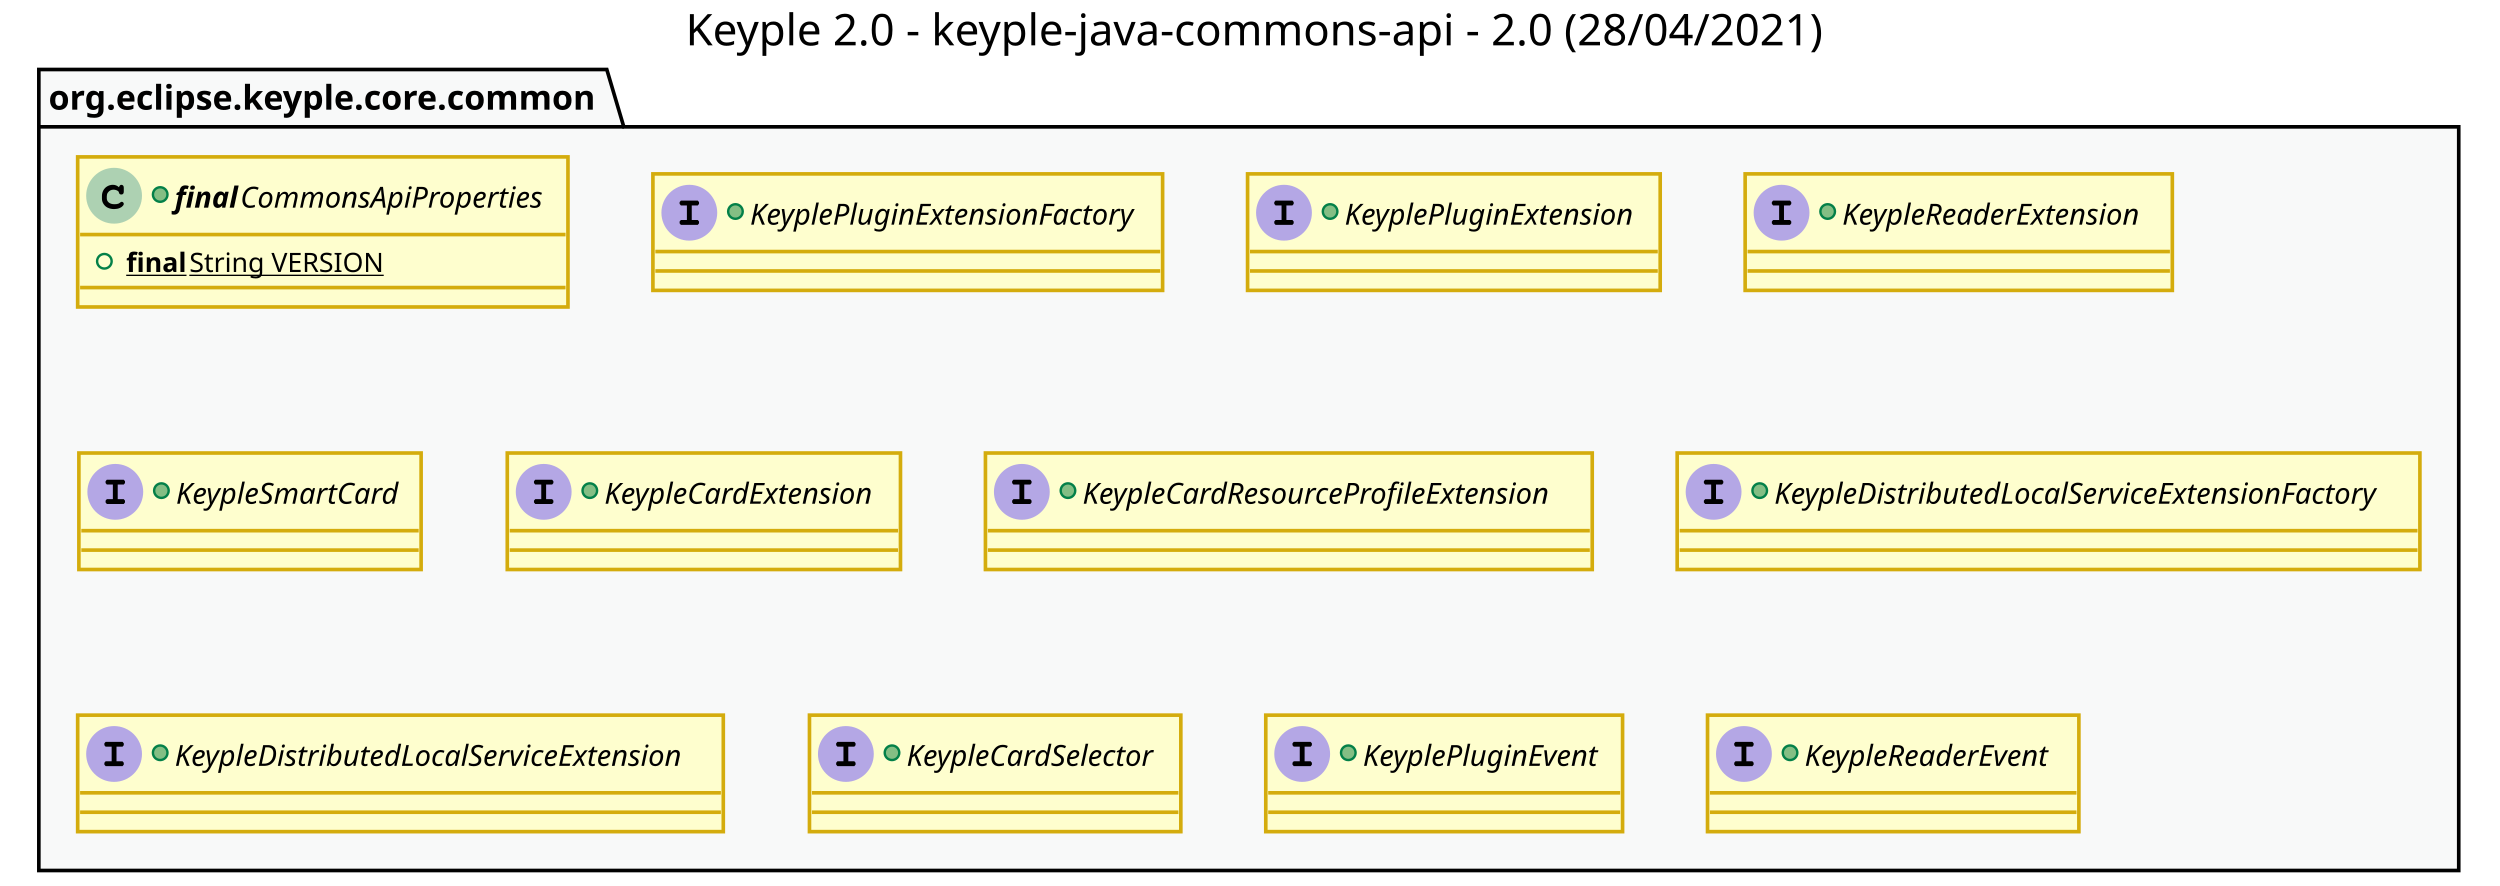
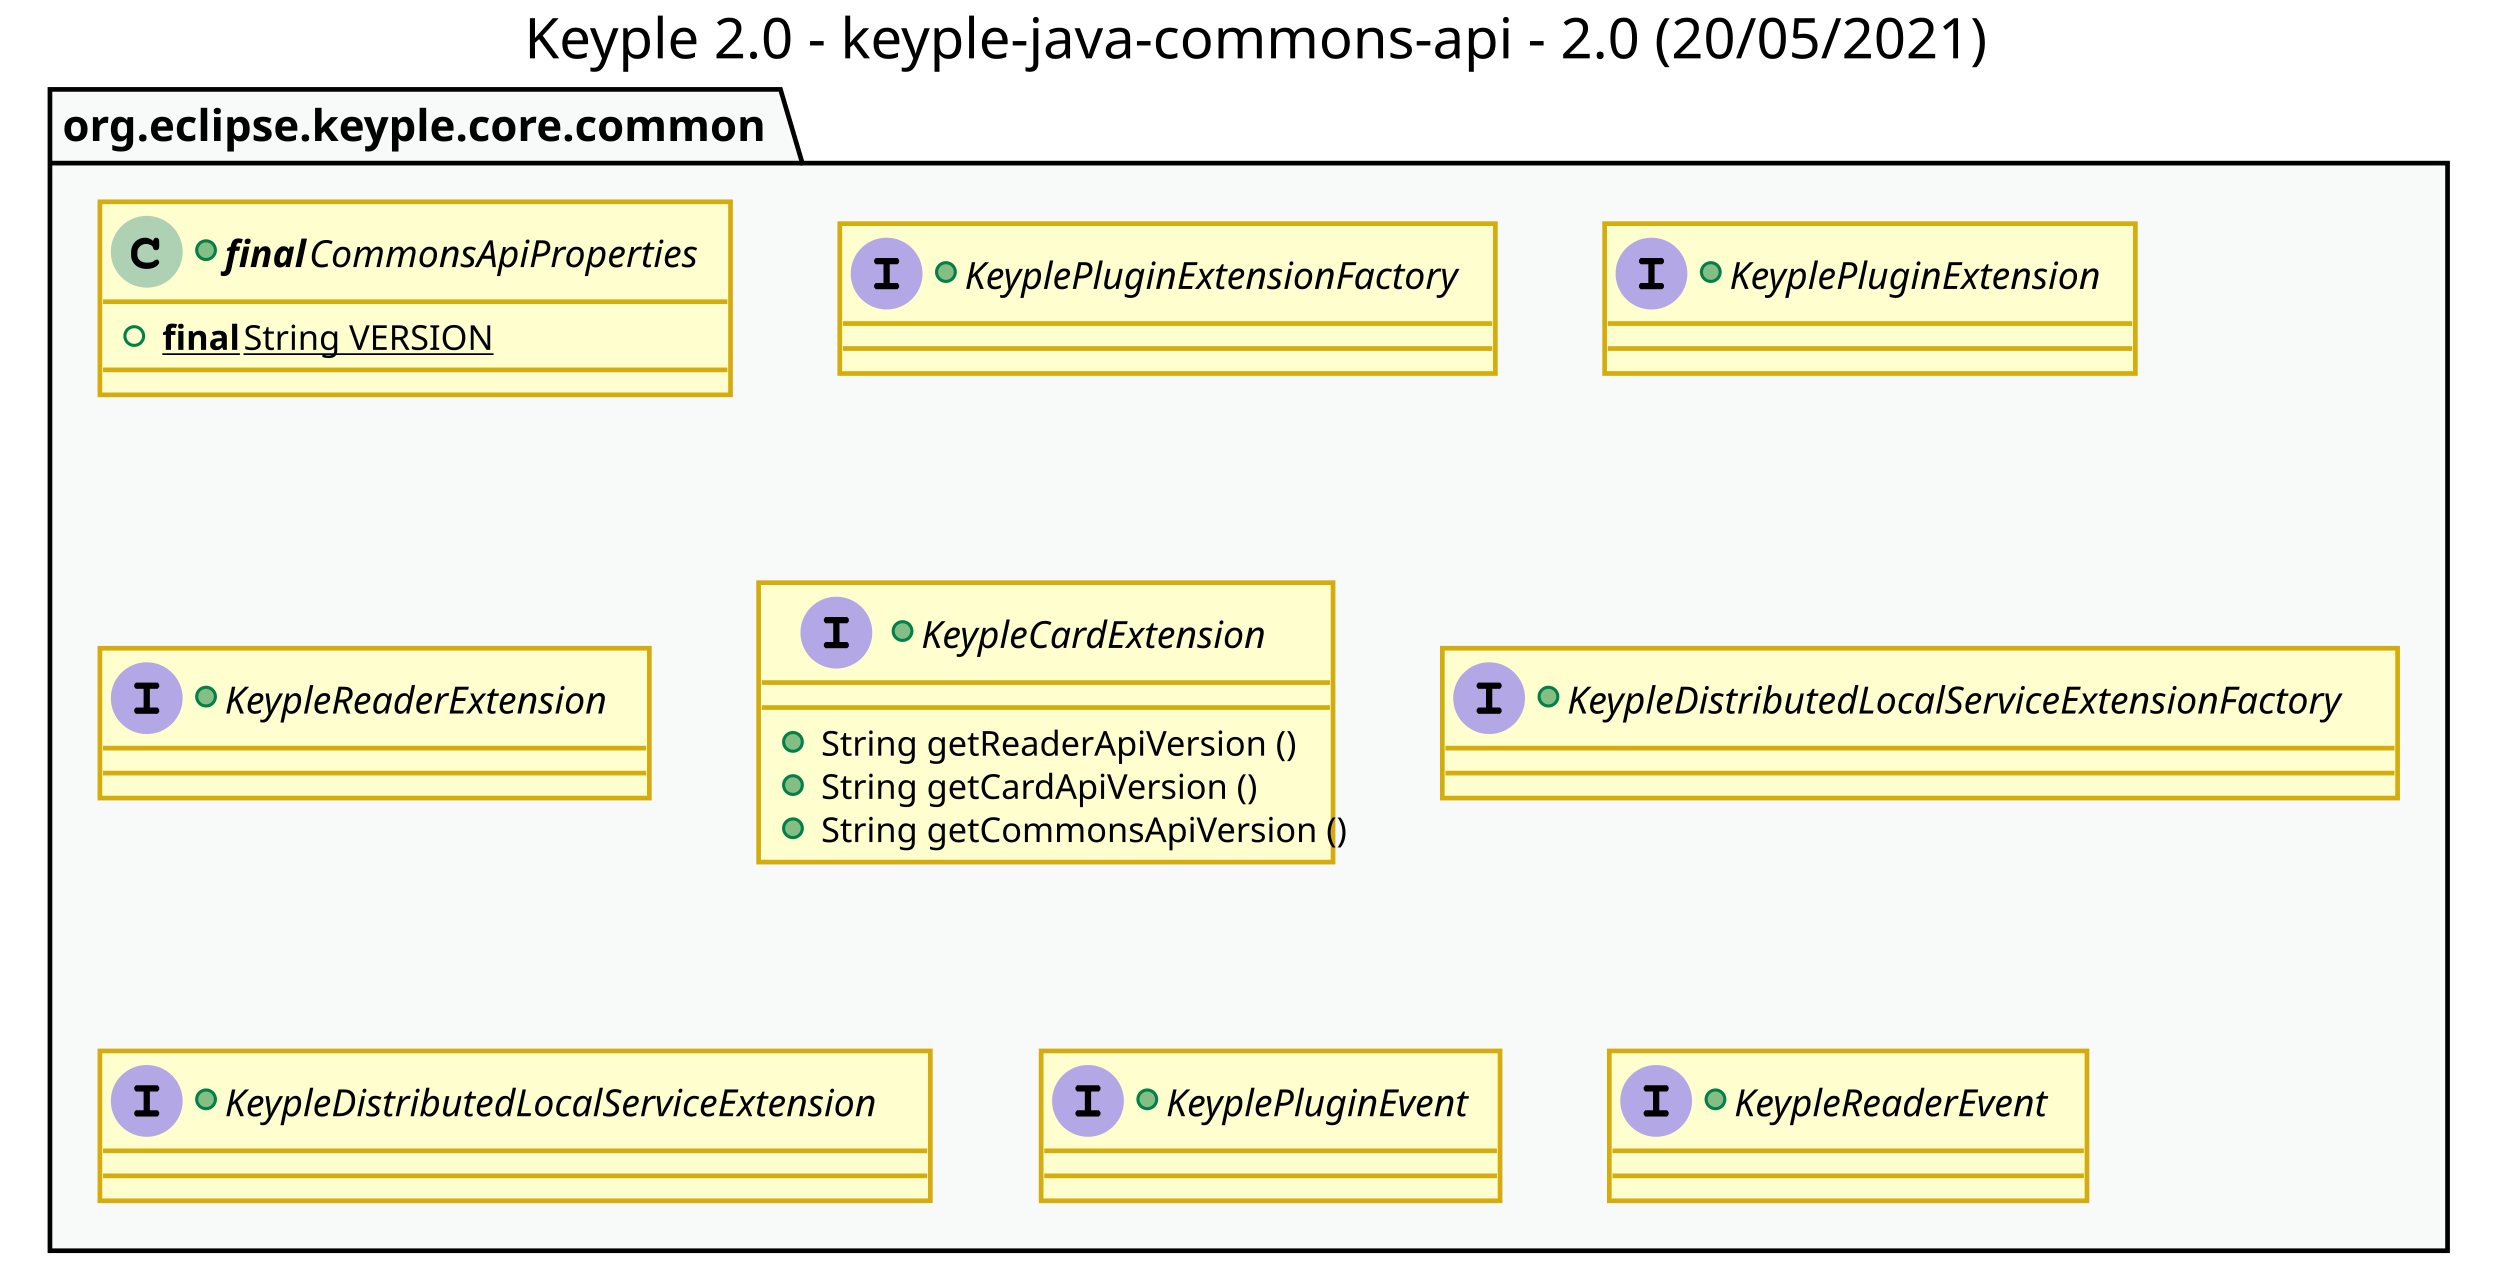
- <svg xmlns="http://www.w3.org/2000/svg" contentScriptType="application/ecmascript" contentStyleType="text/css" height="1095px" preserveAspectRatio="none" style="width:3090px;height:1095px;" version="1.1" viewBox="0 0 3090 1095" width="3090px" zoomAndPan="magnify">
+ <svg xmlns="http://www.w3.org/2000/svg" contentScriptType="application/ecmascript" contentStyleType="text/css" height="1017.5px" preserveAspectRatio="none" style="width:2002px;height:1017px;" version="1.1" viewBox="0 0 2002 1017" width="2002.5px" zoomAndPan="magnify">
  <defs />
  <g>
-     <text fill="#000000" font-family="sans-serif" font-size="54" lengthAdjust="spacing" textLength="1356" x="847.5" y="56.057">Keyple 2.0 - keyple-java-commons-api - 2.0 (28/04/2021)</text>
-     <polygon fill="#F8F9F9" points="48,85.922,750,85.922,771,156.75,3039,156.75,3039,1075.922,48,1075.922,48,85.922" style="stroke:#000000;stroke-width:4.5;" />
-     <line style="stroke:#000000;stroke-width:4.5;" x1="48" x2="771" y1="156.75" y2="156.75" />
-     <text fill="#000000" font-family="sans-serif" font-size="42" font-weight="bold" lengthAdjust="spacing" textLength="684" x="60" y="135.522">org.eclipse.keyple.core.common</text>
-     <rect codeLine="48" fill="#FEFECE" height="185.508" id="ApiProperties" style="stroke:#D4AC0D;stroke-width:4.5;" width="606" x="96" y="193.922" />
-     <ellipse cx="141" cy="241.922" fill="#ADD1B2" rx="33" ry="33" style="stroke:#ADD1B2;stroke-width:3.0;" />
-     <path d="M147,231.422 Q147.609,229.922 148.312,229.172 Q149.016,228.422 149.812,228.422 Q151.219,228.422 152.109,229.266 Q153,230.109 153,232.078 L153,236.766 Q153,238.734 152.156,239.578 Q151.312,240.422 150,240.422 Q148.828,240.422 148.078,239.906 Q147.328,239.391 147,238.031 Q146.859,237.094 146.344,236.578 Q145.406,235.594 143.719,235.031 Q142.031,234.422 140.344,234.422 Q138.234,234.422 136.453,235.266 Q134.719,236.109 133.359,237.984 Q132,239.859 132,242.438 L132,245.203 Q132,248.297 134.531,250.359 Q137.062,252.422 141.562,252.422 Q144.234,252.422 146.109,251.812 Q147.188,251.484 148.406,250.406 Q149.203,249.797 149.625,249.609 Q150.047,249.422 150.562,249.422 Q151.547,249.422 152.25,250.219 Q153,250.969 153,252.047 Q153,253.078 151.969,254.297 Q150.469,256.078 148.078,257.062 Q144.938,258.422 141.094,258.422 Q136.594,258.422 132.984,256.641 Q130.078,255.234 128.016,252.188 Q126,249.141 126,245.531 L126,242.25 Q126,238.5 127.781,235.219 Q129.609,231.938 132.75,230.203 Q135.938,228.422 139.5,228.422 Q141.656,228.422 143.531,229.172 Q145.406,229.922 147,231.422 Z " fill="#000000" />
-     <ellipse cx="198" cy="240.422" fill="#84BE84" rx="9" ry="9" style="stroke:#038048;stroke-width:3.0;" />
-     <text fill="#000000" font-family="sans-serif" font-size="36" font-style="italic" font-weight="bold" lengthAdjust="spacing" textLength="72" x="216" y="256.652">final</text>
-     <text fill="#000000" font-family="sans-serif" font-size="36" font-style="italic" lengthAdjust="spacing" textLength="396" x="297" y="256.652">CommonsApiProperties</text>
-     <line style="stroke:#D4AC0D;stroke-width:4.5;" x1="99" x2="699" y1="289.922" y2="289.922" />
-     <ellipse cx="129" cy="322.922" rx="9" ry="9" style="stroke:#038048;stroke-width:3.0;fill:none;" />
-     <text fill="#000000" font-family="sans-serif" font-size="33" font-weight="bold" lengthAdjust="spacing" text-decoration="underline" textLength="69" x="156" y="336.179">final</text>
-     <text fill="#000000" font-family="sans-serif" font-size="33" lengthAdjust="spacing" text-decoration="underline" textLength="228" x="234" y="336.179">String VERSION</text>
-     <line style="stroke:#D4AC0D;stroke-width:4.5;" x1="99" x2="699" y1="355.43" y2="355.43" />
-     <rect codeLine="51" fill="#FEFECE" height="144" id="KeyplePluginExtensionFactory" style="stroke:#D4AC0D;stroke-width:4.5;" width="630" x="807" y="214.922" />
-     <ellipse cx="852" cy="262.922" fill="#B4A7E5" rx="33" ry="33" style="stroke:#B4A7E5;stroke-width:3.0;" />
-     <path d="M855,253.922 L855,271.922 L861,271.922 L862.453,271.922 L864,273.797 L864,274.922 L864,276.047 L862.453,277.922 L861,277.922 L843,277.922 L841.547,277.922 L840,276.047 L840,274.922 L840,273.797 L841.547,271.922 L843,271.922 L849,271.922 L849,253.922 L843,253.922 L841.547,253.922 L840,252.047 L840,250.922 L840,249.797 L841.547,247.922 L843,247.922 L861,247.922 L862.453,247.922 L864,249.797 L864,250.922 L864,252.047 L862.453,253.922 L861,253.922 L855,253.922 Z " fill="#000000" />
-     <ellipse cx="909" cy="261.422" fill="#84BE84" rx="9" ry="9" style="stroke:#038048;stroke-width:3.0;" />
-     <text fill="#000000" font-family="sans-serif" font-size="36" font-style="italic" lengthAdjust="spacing" textLength="501" x="927" y="277.652">KeyplePluginExtensionFactory</text>
-     <line style="stroke:#D4AC0D;stroke-width:4.5;" x1="810" x2="1434" y1="310.922" y2="310.922" />
-     <line style="stroke:#D4AC0D;stroke-width:4.5;" x1="810" x2="1434" y1="334.922" y2="334.922" />
-     <rect codeLine="53" fill="#FEFECE" height="144" id="KeyplePluginExtension" style="stroke:#D4AC0D;stroke-width:4.5;" width="510" x="1542" y="214.922" />
-     <ellipse cx="1587" cy="262.922" fill="#B4A7E5" rx="33" ry="33" style="stroke:#B4A7E5;stroke-width:3.0;" />
-     <path d="M1590,253.922 L1590,271.922 L1596,271.922 L1597.453,271.922 L1599,273.797 L1599,274.922 L1599,276.047 L1597.453,277.922 L1596,277.922 L1578,277.922 L1576.547,277.922 L1575,276.047 L1575,274.922 L1575,273.797 L1576.547,271.922 L1578,271.922 L1584,271.922 L1584,253.922 L1578,253.922 L1576.547,253.922 L1575,252.047 L1575,250.922 L1575,249.797 L1576.547,247.922 L1578,247.922 L1596,247.922 L1597.453,247.922 L1599,249.797 L1599,250.922 L1599,252.047 L1597.453,253.922 L1596,253.922 L1590,253.922 Z " fill="#000000" />
-     <ellipse cx="1644" cy="261.422" fill="#84BE84" rx="9" ry="9" style="stroke:#038048;stroke-width:3.0;" />
-     <text fill="#000000" font-family="sans-serif" font-size="36" font-style="italic" lengthAdjust="spacing" textLength="381" x="1662" y="277.652">KeyplePluginExtension</text>
-     <line style="stroke:#D4AC0D;stroke-width:4.5;" x1="1545" x2="2049" y1="310.922" y2="310.922" />
-     <line style="stroke:#D4AC0D;stroke-width:4.5;" x1="1545" x2="2049" y1="334.922" y2="334.922" />
-     <rect codeLine="55" fill="#FEFECE" height="144" id="KeypleReaderExtension" style="stroke:#D4AC0D;stroke-width:4.5;" width="528" x="2157" y="214.922" />
-     <ellipse cx="2202" cy="262.922" fill="#B4A7E5" rx="33" ry="33" style="stroke:#B4A7E5;stroke-width:3.0;" />
-     <path d="M2205,253.922 L2205,271.922 L2211,271.922 L2212.453,271.922 L2214,273.797 L2214,274.922 L2214,276.047 L2212.453,277.922 L2211,277.922 L2193,277.922 L2191.547,277.922 L2190,276.047 L2190,274.922 L2190,273.797 L2191.547,271.922 L2193,271.922 L2199,271.922 L2199,253.922 L2193,253.922 L2191.547,253.922 L2190,252.047 L2190,250.922 L2190,249.797 L2191.547,247.922 L2193,247.922 L2211,247.922 L2212.453,247.922 L2214,249.797 L2214,250.922 L2214,252.047 L2212.453,253.922 L2211,253.922 L2205,253.922 Z " fill="#000000" />
-     <ellipse cx="2259" cy="261.422" fill="#84BE84" rx="9" ry="9" style="stroke:#038048;stroke-width:3.0;" />
-     <text fill="#000000" font-family="sans-serif" font-size="36" font-style="italic" lengthAdjust="spacing" textLength="399" x="2277" y="277.652">KeypleReaderExtension</text>
-     <line style="stroke:#D4AC0D;stroke-width:4.5;" x1="2160" x2="2682" y1="310.922" y2="310.922" />
-     <line style="stroke:#D4AC0D;stroke-width:4.5;" x1="2160" x2="2682" y1="334.922" y2="334.922" />
-     <rect codeLine="57" fill="#FEFECE" height="144" id="KeypleSmartCard" style="stroke:#D4AC0D;stroke-width:4.5;" width="423" x="97.5" y="559.922" />
-     <ellipse cx="142.5" cy="607.922" fill="#B4A7E5" rx="33" ry="33" style="stroke:#B4A7E5;stroke-width:3.0;" />
-     <path d="M145.5,598.922 L145.5,616.922 L151.5,616.922 L152.953,616.922 L154.5,618.797 L154.5,619.922 L154.5,621.047 L152.953,622.922 L151.5,622.922 L133.5,622.922 L132.047,622.922 L130.5,621.047 L130.5,619.922 L130.5,618.797 L132.047,616.922 L133.5,616.922 L139.5,616.922 L139.5,598.922 L133.5,598.922 L132.047,598.922 L130.5,597.047 L130.5,595.922 L130.5,594.797 L132.047,592.922 L133.5,592.922 L151.5,592.922 L152.953,592.922 L154.5,594.797 L154.5,595.922 L154.5,597.047 L152.953,598.922 L151.5,598.922 L145.5,598.922 Z " fill="#000000" />
-     <ellipse cx="199.5" cy="606.422" fill="#84BE84" rx="9" ry="9" style="stroke:#038048;stroke-width:3.0;" />
-     <text fill="#000000" font-family="sans-serif" font-size="36" font-style="italic" lengthAdjust="spacing" textLength="294" x="217.5" y="622.652">KeypleSmartCard</text>
-     <line style="stroke:#D4AC0D;stroke-width:4.5;" x1="100.5" x2="517.5" y1="655.922" y2="655.922" />
-     <line style="stroke:#D4AC0D;stroke-width:4.5;" x1="100.5" x2="517.5" y1="679.922" y2="679.922" />
-     <rect codeLine="59" fill="#FEFECE" height="144" id="KeypleCardExtension" style="stroke:#D4AC0D;stroke-width:4.5;" width="486" x="627" y="559.922" />
-     <ellipse cx="672" cy="607.922" fill="#B4A7E5" rx="33" ry="33" style="stroke:#B4A7E5;stroke-width:3.0;" />
-     <path d="M675,598.922 L675,616.922 L681,616.922 L682.453,616.922 L684,618.797 L684,619.922 L684,621.047 L682.453,622.922 L681,622.922 L663,622.922 L661.547,622.922 L660,621.047 L660,619.922 L660,618.797 L661.547,616.922 L663,616.922 L669,616.922 L669,598.922 L663,598.922 L661.547,598.922 L660,597.047 L660,595.922 L660,594.797 L661.547,592.922 L663,592.922 L681,592.922 L682.453,592.922 L684,594.797 L684,595.922 L684,597.047 L682.453,598.922 L681,598.922 L675,598.922 Z " fill="#000000" />
-     <ellipse cx="729" cy="606.422" fill="#84BE84" rx="9" ry="9" style="stroke:#038048;stroke-width:3.0;" />
-     <text fill="#000000" font-family="sans-serif" font-size="36" font-style="italic" lengthAdjust="spacing" textLength="357" x="747" y="622.652">KeypleCardExtension</text>
-     <line style="stroke:#D4AC0D;stroke-width:4.5;" x1="630" x2="1110" y1="655.922" y2="655.922" />
-     <line style="stroke:#D4AC0D;stroke-width:4.5;" x1="630" x2="1110" y1="679.922" y2="679.922" />
-     <rect codeLine="61" fill="#FEFECE" height="144" id="KeypleCardResourceProfileExtension" style="stroke:#D4AC0D;stroke-width:4.5;" width="750" x="1218" y="559.922" />
-     <ellipse cx="1263" cy="607.922" fill="#B4A7E5" rx="33" ry="33" style="stroke:#B4A7E5;stroke-width:3.0;" />
-     <path d="M1266,598.922 L1266,616.922 L1272,616.922 L1273.453,616.922 L1275,618.797 L1275,619.922 L1275,621.047 L1273.453,622.922 L1272,622.922 L1254,622.922 L1252.547,622.922 L1251,621.047 L1251,619.922 L1251,618.797 L1252.547,616.922 L1254,616.922 L1260,616.922 L1260,598.922 L1254,598.922 L1252.547,598.922 L1251,597.047 L1251,595.922 L1251,594.797 L1252.547,592.922 L1254,592.922 L1272,592.922 L1273.453,592.922 L1275,594.797 L1275,595.922 L1275,597.047 L1273.453,598.922 L1272,598.922 L1266,598.922 Z " fill="#000000" />
-     <ellipse cx="1320" cy="606.422" fill="#84BE84" rx="9" ry="9" style="stroke:#038048;stroke-width:3.0;" />
-     <text fill="#000000" font-family="sans-serif" font-size="36" font-style="italic" lengthAdjust="spacing" textLength="621" x="1338" y="622.652">KeypleCardResourceProfileExtension</text>
-     <line style="stroke:#D4AC0D;stroke-width:4.5;" x1="1221" x2="1965" y1="655.922" y2="655.922" />
-     <line style="stroke:#D4AC0D;stroke-width:4.5;" x1="1221" x2="1965" y1="679.922" y2="679.922" />
-     <rect codeLine="63" fill="#FEFECE" height="144" id="KeypleDistributedLocalServiceExtensionFactory" style="stroke:#D4AC0D;stroke-width:4.5;" width="918" x="2073" y="559.922" />
-     <ellipse cx="2118" cy="607.922" fill="#B4A7E5" rx="33" ry="33" style="stroke:#B4A7E5;stroke-width:3.0;" />
-     <path d="M2121,598.922 L2121,616.922 L2127,616.922 L2128.453,616.922 L2130,618.797 L2130,619.922 L2130,621.047 L2128.453,622.922 L2127,622.922 L2109,622.922 L2107.547,622.922 L2106,621.047 L2106,619.922 L2106,618.797 L2107.547,616.922 L2109,616.922 L2115,616.922 L2115,598.922 L2109,598.922 L2107.547,598.922 L2106,597.047 L2106,595.922 L2106,594.797 L2107.547,592.922 L2109,592.922 L2127,592.922 L2128.453,592.922 L2130,594.797 L2130,595.922 L2130,597.047 L2128.453,598.922 L2127,598.922 L2121,598.922 Z " fill="#000000" />
-     <ellipse cx="2175" cy="606.422" fill="#84BE84" rx="9" ry="9" style="stroke:#038048;stroke-width:3.0;" />
-     <text fill="#000000" font-family="sans-serif" font-size="36" font-style="italic" lengthAdjust="spacing" textLength="789" x="2193" y="622.652">KeypleDistributedLocalServiceExtensionFactory</text>
-     <line style="stroke:#D4AC0D;stroke-width:4.5;" x1="2076" x2="2988" y1="655.922" y2="655.922" />
-     <line style="stroke:#D4AC0D;stroke-width:4.5;" x1="2076" x2="2988" y1="679.922" y2="679.922" />
-     <rect codeLine="65" fill="#FEFECE" height="144" id="KeypleDistributedLocalServiceExtension" style="stroke:#D4AC0D;stroke-width:4.5;" width="798" x="96" y="883.922" />
-     <ellipse cx="141" cy="931.922" fill="#B4A7E5" rx="33" ry="33" style="stroke:#B4A7E5;stroke-width:3.0;" />
-     <path d="M144,922.922 L144,940.922 L150,940.922 L151.453,940.922 L153,942.797 L153,943.922 L153,945.047 L151.453,946.922 L150,946.922 L132,946.922 L130.547,946.922 L129,945.047 L129,943.922 L129,942.797 L130.547,940.922 L132,940.922 L138,940.922 L138,922.922 L132,922.922 L130.547,922.922 L129,921.047 L129,919.922 L129,918.797 L130.547,916.922 L132,916.922 L150,916.922 L151.453,916.922 L153,918.797 L153,919.922 L153,921.047 L151.453,922.922 L150,922.922 L144,922.922 Z " fill="#000000" />
-     <ellipse cx="198" cy="930.422" fill="#84BE84" rx="9" ry="9" style="stroke:#038048;stroke-width:3.0;" />
-     <text fill="#000000" font-family="sans-serif" font-size="36" font-style="italic" lengthAdjust="spacing" textLength="669" x="216" y="946.652">KeypleDistributedLocalServiceExtension</text>
-     <line style="stroke:#D4AC0D;stroke-width:4.5;" x1="99" x2="891" y1="979.922" y2="979.922" />
-     <line style="stroke:#D4AC0D;stroke-width:4.5;" x1="99" x2="891" y1="1003.922" y2="1003.922" />
-     <rect codeLine="67" fill="#FEFECE" height="144" id="KeypleCardSelector" style="stroke:#D4AC0D;stroke-width:4.5;" width="459" x="1000.5" y="883.922" />
-     <ellipse cx="1045.5" cy="931.922" fill="#B4A7E5" rx="33" ry="33" style="stroke:#B4A7E5;stroke-width:3.0;" />
-     <path d="M1048.5,922.922 L1048.5,940.922 L1054.5,940.922 L1055.953,940.922 L1057.5,942.797 L1057.5,943.922 L1057.5,945.047 L1055.953,946.922 L1054.5,946.922 L1036.5,946.922 L1035.047,946.922 L1033.5,945.047 L1033.5,943.922 L1033.5,942.797 L1035.047,940.922 L1036.5,940.922 L1042.5,940.922 L1042.5,922.922 L1036.5,922.922 L1035.047,922.922 L1033.5,921.047 L1033.5,919.922 L1033.5,918.797 L1035.047,916.922 L1036.5,916.922 L1054.5,916.922 L1055.953,916.922 L1057.5,918.797 L1057.5,919.922 L1057.5,921.047 L1055.953,922.922 L1054.5,922.922 L1048.5,922.922 Z " fill="#000000" />
-     <ellipse cx="1102.5" cy="930.422" fill="#84BE84" rx="9" ry="9" style="stroke:#038048;stroke-width:3.0;" />
-     <text fill="#000000" font-family="sans-serif" font-size="36" font-style="italic" lengthAdjust="spacing" textLength="330" x="1120.5" y="946.652">KeypleCardSelector</text>
-     <line style="stroke:#D4AC0D;stroke-width:4.5;" x1="1003.5" x2="1456.5" y1="979.922" y2="979.922" />
-     <line style="stroke:#D4AC0D;stroke-width:4.5;" x1="1003.5" x2="1456.5" y1="1003.922" y2="1003.922" />
-     <rect codeLine="69" fill="#FEFECE" height="144" id="KeyplePluginEvent" style="stroke:#D4AC0D;stroke-width:4.5;" width="441" x="1564.5" y="883.922" />
-     <ellipse cx="1609.5" cy="931.922" fill="#B4A7E5" rx="33" ry="33" style="stroke:#B4A7E5;stroke-width:3.0;" />
-     <path d="M1612.5,922.922 L1612.5,940.922 L1618.5,940.922 L1619.953,940.922 L1621.5,942.797 L1621.5,943.922 L1621.5,945.047 L1619.953,946.922 L1618.5,946.922 L1600.5,946.922 L1599.047,946.922 L1597.5,945.047 L1597.5,943.922 L1597.5,942.797 L1599.047,940.922 L1600.5,940.922 L1606.5,940.922 L1606.5,922.922 L1600.5,922.922 L1599.047,922.922 L1597.5,921.047 L1597.5,919.922 L1597.5,918.797 L1599.047,916.922 L1600.5,916.922 L1618.5,916.922 L1619.953,916.922 L1621.5,918.797 L1621.5,919.922 L1621.5,921.047 L1619.953,922.922 L1618.5,922.922 L1612.5,922.922 Z " fill="#000000" />
-     <ellipse cx="1666.5" cy="930.422" fill="#84BE84" rx="9" ry="9" style="stroke:#038048;stroke-width:3.0;" />
-     <text fill="#000000" font-family="sans-serif" font-size="36" font-style="italic" lengthAdjust="spacing" textLength="312" x="1684.5" y="946.652">KeyplePluginEvent</text>
-     <line style="stroke:#D4AC0D;stroke-width:4.5;" x1="1567.5" x2="2002.5" y1="979.922" y2="979.922" />
-     <line style="stroke:#D4AC0D;stroke-width:4.5;" x1="1567.5" x2="2002.5" y1="1003.922" y2="1003.922" />
-     <rect codeLine="71" fill="#FEFECE" height="144" id="KeypleReaderEvent" style="stroke:#D4AC0D;stroke-width:4.5;" width="459" x="2110.5" y="883.922" />
-     <ellipse cx="2155.5" cy="931.922" fill="#B4A7E5" rx="33" ry="33" style="stroke:#B4A7E5;stroke-width:3.0;" />
-     <path d="M2158.5,922.922 L2158.5,940.922 L2164.5,940.922 L2165.953,940.922 L2167.5,942.797 L2167.5,943.922 L2167.5,945.047 L2165.953,946.922 L2164.5,946.922 L2146.5,946.922 L2145.047,946.922 L2143.5,945.047 L2143.5,943.922 L2143.5,942.797 L2145.047,940.922 L2146.5,940.922 L2152.5,940.922 L2152.5,922.922 L2146.5,922.922 L2145.047,922.922 L2143.5,921.047 L2143.5,919.922 L2143.5,918.797 L2145.047,916.922 L2146.5,916.922 L2164.5,916.922 L2165.953,916.922 L2167.5,918.797 L2167.5,919.922 L2167.5,921.047 L2165.953,922.922 L2164.5,922.922 L2158.5,922.922 Z " fill="#000000" />
-     <ellipse cx="2212.5" cy="930.422" fill="#84BE84" rx="9" ry="9" style="stroke:#038048;stroke-width:3.0;" />
-     <text fill="#000000" font-family="sans-serif" font-size="36" font-style="italic" lengthAdjust="spacing" textLength="330" x="2230.5" y="946.652">KeypleReaderEvent</text>
-     <line style="stroke:#D4AC0D;stroke-width:4.5;" x1="2113.5" x2="2566.5" y1="979.922" y2="979.922" />
-     <line style="stroke:#D4AC0D;stroke-width:4.5;" x1="2113.5" x2="2566.5" y1="1003.922" y2="1003.922" />
+     <text fill="#000000" font-family="sans-serif" font-size="45" lengthAdjust="spacing" textLength="1130" x="420" y="46.714">Keyple 2.0 - keyple-java-commons-api - 2.0 (20/05/2021)</text>
+     <polygon fill="#F8F9F9" points="40,71.602,625,71.602,642.5,130.625,1960,130.625,1960,1001.602,40,1001.602,40,71.602" style="stroke:#000000;stroke-width:3.75;" />
+     <line style="stroke:#000000;stroke-width:3.75;" x1="40" x2="642.5" y1="130.625" y2="130.625" />
+     <text fill="#000000" font-family="sans-serif" font-size="35" font-weight="bold" lengthAdjust="spacing" textLength="570" x="50" y="112.935">org.eclipse.keyple.core.common</text>
+     <rect codeLine="48" fill="#FEFECE" height="154.59" id="ApiProperties" style="stroke:#D4AC0D;stroke-width:3.75;" width="505" x="80" y="161.602" />
+     <ellipse cx="117.5" cy="201.602" fill="#ADD1B2" rx="27.5" ry="27.5" style="stroke:#ADD1B2;stroke-width:2.5;" />
+     <path d="M122.5,192.852 Q123.008,191.602 123.594,190.977 Q124.18,190.352 124.844,190.352 Q126.016,190.352 126.758,191.055 Q127.5,191.758 127.5,193.398 L127.5,197.305 Q127.5,198.945 126.797,199.648 Q126.094,200.352 125,200.352 Q124.023,200.352 123.398,199.922 Q122.773,199.492 122.5,198.359 Q122.383,197.578 121.953,197.148 Q121.172,196.328 119.766,195.859 Q118.359,195.352 116.953,195.352 Q115.195,195.352 113.711,196.055 Q112.266,196.758 111.133,198.32 Q110,199.883 110,202.031 L110,204.336 Q110,206.914 112.109,208.633 Q114.219,210.352 117.969,210.352 Q120.195,210.352 121.758,209.844 Q122.656,209.57 123.672,208.672 Q124.336,208.164 124.688,208.008 Q125.039,207.852 125.469,207.852 Q126.289,207.852 126.875,208.516 Q127.5,209.141 127.5,210.039 Q127.5,210.898 126.641,211.914 Q125.391,213.398 123.398,214.219 Q120.781,215.352 117.578,215.352 Q113.828,215.352 110.82,213.867 Q108.398,212.695 106.68,210.156 Q105,207.617 105,204.609 L105,201.875 Q105,198.75 106.484,196.016 Q108.008,193.281 110.625,191.836 Q113.281,190.352 116.25,190.352 Q118.047,190.352 119.609,190.977 Q121.172,191.602 122.5,192.852 Z " fill="#000000" />
+     <ellipse cx="165" cy="200.352" fill="#84BE84" rx="7.5" ry="7.5" style="stroke:#038048;stroke-width:2.5;" />
+     <text fill="#000000" font-family="sans-serif" font-size="30" font-style="italic" font-weight="bold" lengthAdjust="spacing" textLength="60" x="180" y="213.877">final</text>
+     <text fill="#000000" font-family="sans-serif" font-size="30" font-style="italic" lengthAdjust="spacing" textLength="330" x="247.5" y="213.877">CommonsApiProperties</text>
+     <line style="stroke:#D4AC0D;stroke-width:3.75;" x1="82.5" x2="582.5" y1="241.602" y2="241.602" />
+     <ellipse cx="107.5" cy="269.102" rx="7.5" ry="7.5" style="stroke:#038048;stroke-width:2.5;fill:none;" />
+     <text fill="#000000" font-family="sans-serif" font-size="27.5" font-weight="bold" lengthAdjust="spacing" text-decoration="underline" textLength="57.5" x="130" y="280.149">final</text>
+     <text fill="#000000" font-family="sans-serif" font-size="27.5" lengthAdjust="spacing" text-decoration="underline" textLength="190" x="195" y="280.149">String VERSION</text>
+     <line style="stroke:#D4AC0D;stroke-width:3.75;" x1="82.5" x2="582.5" y1="296.191" y2="296.191" />
+     <rect codeLine="51" fill="#FEFECE" height="120" id="KeyplePluginExtensionFactory" style="stroke:#D4AC0D;stroke-width:3.75;" width="525" x="672.5" y="179.102" />
+     <ellipse cx="710" cy="219.102" fill="#B4A7E5" rx="27.5" ry="27.5" style="stroke:#B4A7E5;stroke-width:2.5;" />
+     <path d="M712.5,211.602 L712.5,226.602 L717.5,226.602 L718.711,226.602 L720,228.164 L720,229.102 L720,230.039 L718.711,231.602 L717.5,231.602 L702.5,231.602 L701.289,231.602 L700,230.039 L700,229.102 L700,228.164 L701.289,226.602 L702.5,226.602 L707.5,226.602 L707.5,211.602 L702.5,211.602 L701.289,211.602 L700,210.039 L700,209.102 L700,208.164 L701.289,206.602 L702.5,206.602 L717.5,206.602 L718.711,206.602 L720,208.164 L720,209.102 L720,210.039 L718.711,211.602 L717.5,211.602 L712.5,211.602 Z " fill="#000000" />
+     <ellipse cx="757.5" cy="217.852" fill="#84BE84" rx="7.5" ry="7.5" style="stroke:#038048;stroke-width:2.5;" />
+     <text fill="#000000" font-family="sans-serif" font-size="30" font-style="italic" lengthAdjust="spacing" textLength="417.5" x="772.5" y="231.377">KeyplePluginExtensionFactory</text>
+     <line style="stroke:#D4AC0D;stroke-width:3.75;" x1="675" x2="1195" y1="259.102" y2="259.102" />
+     <line style="stroke:#D4AC0D;stroke-width:3.75;" x1="675" x2="1195" y1="279.102" y2="279.102" />
+     <rect codeLine="53" fill="#FEFECE" height="120" id="KeyplePluginExtension" style="stroke:#D4AC0D;stroke-width:3.75;" width="425" x="1285" y="179.102" />
+     <ellipse cx="1322.5" cy="219.102" fill="#B4A7E5" rx="27.5" ry="27.5" style="stroke:#B4A7E5;stroke-width:2.5;" />
+     <path d="M1325,211.602 L1325,226.602 L1330,226.602 L1331.211,226.602 L1332.5,228.164 L1332.5,229.102 L1332.5,230.039 L1331.211,231.602 L1330,231.602 L1315,231.602 L1313.789,231.602 L1312.5,230.039 L1312.5,229.102 L1312.5,228.164 L1313.789,226.602 L1315,226.602 L1320,226.602 L1320,211.602 L1315,211.602 L1313.789,211.602 L1312.5,210.039 L1312.5,209.102 L1312.5,208.164 L1313.789,206.602 L1315,206.602 L1330,206.602 L1331.211,206.602 L1332.5,208.164 L1332.5,209.102 L1332.5,210.039 L1331.211,211.602 L1330,211.602 L1325,211.602 Z " fill="#000000" />
+     <ellipse cx="1370" cy="217.852" fill="#84BE84" rx="7.5" ry="7.5" style="stroke:#038048;stroke-width:2.5;" />
+     <text fill="#000000" font-family="sans-serif" font-size="30" font-style="italic" lengthAdjust="spacing" textLength="317.5" x="1385" y="231.377">KeyplePluginExtension</text>
+     <line style="stroke:#D4AC0D;stroke-width:3.75;" x1="1287.5" x2="1707.5" y1="259.102" y2="259.102" />
+     <line style="stroke:#D4AC0D;stroke-width:3.75;" x1="1287.5" x2="1707.5" y1="279.102" y2="279.102" />
+     <rect codeLine="55" fill="#FEFECE" height="120" id="KeypleReaderExtension" style="stroke:#D4AC0D;stroke-width:3.75;" width="440" x="80" y="519.102" />
+     <ellipse cx="117.5" cy="559.102" fill="#B4A7E5" rx="27.5" ry="27.5" style="stroke:#B4A7E5;stroke-width:2.5;" />
+     <path d="M120,551.602 L120,566.602 L125,566.602 L126.211,566.602 L127.5,568.164 L127.5,569.102 L127.5,570.039 L126.211,571.602 L125,571.602 L110,571.602 L108.789,571.602 L107.5,570.039 L107.5,569.102 L107.5,568.164 L108.789,566.602 L110,566.602 L115,566.602 L115,551.602 L110,551.602 L108.789,551.602 L107.5,550.039 L107.5,549.102 L107.5,548.164 L108.789,546.602 L110,546.602 L125,546.602 L126.211,546.602 L127.5,548.164 L127.5,549.102 L127.5,550.039 L126.211,551.602 L125,551.602 L120,551.602 Z " fill="#000000" />
+     <ellipse cx="165" cy="557.852" fill="#84BE84" rx="7.5" ry="7.5" style="stroke:#038048;stroke-width:2.5;" />
+     <text fill="#000000" font-family="sans-serif" font-size="30" font-style="italic" lengthAdjust="spacing" textLength="332.5" x="180" y="571.377">KeypleReaderExtension</text>
+     <line style="stroke:#D4AC0D;stroke-width:3.75;" x1="82.5" x2="517.5" y1="599.102" y2="599.102" />
+     <line style="stroke:#D4AC0D;stroke-width:3.75;" x1="82.5" x2="517.5" y1="619.102" y2="619.102" />
+     <rect codeLine="57" fill="#FEFECE" height="223.769" id="KeypleCardExtension" style="stroke:#D4AC0D;stroke-width:3.75;" width="460" x="607.5" y="466.602" />
+     <ellipse cx="669.75" cy="506.602" fill="#B4A7E5" rx="27.5" ry="27.5" style="stroke:#B4A7E5;stroke-width:2.5;" />
+     <path d="M672.25,499.102 L672.25,514.102 L677.25,514.102 L678.461,514.102 L679.75,515.664 L679.75,516.602 L679.75,517.539 L678.461,519.102 L677.25,519.102 L662.25,519.102 L661.039,519.102 L659.75,517.539 L659.75,516.602 L659.75,515.664 L661.039,514.102 L662.25,514.102 L667.25,514.102 L667.25,499.102 L662.25,499.102 L661.039,499.102 L659.75,497.539 L659.75,496.602 L659.75,495.664 L661.039,494.102 L662.25,494.102 L677.25,494.102 L678.461,494.102 L679.75,495.664 L679.75,496.602 L679.75,497.539 L678.461,499.102 L677.25,499.102 L672.25,499.102 Z " fill="#000000" />
+     <ellipse cx="722.75" cy="505.352" fill="#84BE84" rx="7.5" ry="7.5" style="stroke:#038048;stroke-width:2.5;" />
+     <text fill="#000000" font-family="sans-serif" font-size="30" font-style="italic" lengthAdjust="spacing" textLength="297.5" x="737.75" y="518.877">KeypleCardExtension</text>
+     <line style="stroke:#D4AC0D;stroke-width:3.75;" x1="610" x2="1065" y1="546.602" y2="546.602" />
+     <line style="stroke:#D4AC0D;stroke-width:3.75;" x1="610" x2="1065" y1="566.602" y2="566.602" />
+     <ellipse cx="635" cy="594.102" fill="#84BE84" rx="7.5" ry="7.5" style="stroke:#038048;stroke-width:2.5;" />
+     <text fill="#000000" font-family="sans-serif" font-size="27.5" lengthAdjust="spacing" textLength="365" x="657.5" y="605.149">String getReaderApiVersion ()</text>
+     <ellipse cx="635" cy="628.691" fill="#84BE84" rx="7.5" ry="7.5" style="stroke:#038048;stroke-width:2.5;" />
+     <text fill="#000000" font-family="sans-serif" font-size="27.5" lengthAdjust="spacing" textLength="335" x="657.5" y="639.739">String getCardApiVersion ()</text>
+     <ellipse cx="635" cy="663.281" fill="#84BE84" rx="7.5" ry="7.5" style="stroke:#038048;stroke-width:2.5;" />
+     <text fill="#000000" font-family="sans-serif" font-size="27.5" lengthAdjust="spacing" textLength="395" x="657.5" y="674.329">String getCommonsApiVersion ()</text>
+     <rect codeLine="62" fill="#FEFECE" height="120" id="KeypleDistributedLocalServiceExtensionFactory" style="stroke:#D4AC0D;stroke-width:3.75;" width="765" x="1155" y="519.102" />
+     <ellipse cx="1192.5" cy="559.102" fill="#B4A7E5" rx="27.5" ry="27.5" style="stroke:#B4A7E5;stroke-width:2.5;" />
+     <path d="M1195,551.602 L1195,566.602 L1200,566.602 L1201.211,566.602 L1202.5,568.164 L1202.5,569.102 L1202.5,570.039 L1201.211,571.602 L1200,571.602 L1185,571.602 L1183.789,571.602 L1182.5,570.039 L1182.5,569.102 L1182.5,568.164 L1183.789,566.602 L1185,566.602 L1190,566.602 L1190,551.602 L1185,551.602 L1183.789,551.602 L1182.5,550.039 L1182.5,549.102 L1182.5,548.164 L1183.789,546.602 L1185,546.602 L1200,546.602 L1201.211,546.602 L1202.5,548.164 L1202.5,549.102 L1202.5,550.039 L1201.211,551.602 L1200,551.602 L1195,551.602 Z " fill="#000000" />
+     <ellipse cx="1240" cy="557.852" fill="#84BE84" rx="7.5" ry="7.5" style="stroke:#038048;stroke-width:2.5;" />
+     <text fill="#000000" font-family="sans-serif" font-size="30" font-style="italic" lengthAdjust="spacing" textLength="657.5" x="1255" y="571.377">KeypleDistributedLocalServiceExtensionFactory</text>
+     <line style="stroke:#D4AC0D;stroke-width:3.75;" x1="1157.5" x2="1917.5" y1="599.102" y2="599.102" />
+     <line style="stroke:#D4AC0D;stroke-width:3.75;" x1="1157.5" x2="1917.5" y1="619.102" y2="619.102" />
+     <rect codeLine="64" fill="#FEFECE" height="120" id="KeypleDistributedLocalServiceExtension" style="stroke:#D4AC0D;stroke-width:3.75;" width="665" x="80" y="841.602" />
+     <ellipse cx="117.5" cy="881.602" fill="#B4A7E5" rx="27.5" ry="27.5" style="stroke:#B4A7E5;stroke-width:2.5;" />
+     <path d="M120,874.102 L120,889.102 L125,889.102 L126.211,889.102 L127.5,890.664 L127.5,891.602 L127.5,892.539 L126.211,894.102 L125,894.102 L110,894.102 L108.789,894.102 L107.5,892.539 L107.5,891.602 L107.5,890.664 L108.789,889.102 L110,889.102 L115,889.102 L115,874.102 L110,874.102 L108.789,874.102 L107.5,872.539 L107.5,871.602 L107.5,870.664 L108.789,869.102 L110,869.102 L125,869.102 L126.211,869.102 L127.5,870.664 L127.5,871.602 L127.5,872.539 L126.211,874.102 L125,874.102 L120,874.102 Z " fill="#000000" />
+     <ellipse cx="165" cy="880.352" fill="#84BE84" rx="7.5" ry="7.5" style="stroke:#038048;stroke-width:2.5;" />
+     <text fill="#000000" font-family="sans-serif" font-size="30" font-style="italic" lengthAdjust="spacing" textLength="557.5" x="180" y="893.877">KeypleDistributedLocalServiceExtension</text>
+     <line style="stroke:#D4AC0D;stroke-width:3.75;" x1="82.5" x2="742.5" y1="921.602" y2="921.602" />
+     <line style="stroke:#D4AC0D;stroke-width:3.75;" x1="82.5" x2="742.5" y1="941.602" y2="941.602" />
+     <rect codeLine="66" fill="#FEFECE" height="120" id="KeyplePluginEvent" style="stroke:#D4AC0D;stroke-width:3.75;" width="367.5" x="833.75" y="841.602" />
+     <ellipse cx="871.25" cy="881.602" fill="#B4A7E5" rx="27.5" ry="27.5" style="stroke:#B4A7E5;stroke-width:2.5;" />
+     <path d="M873.75,874.102 L873.75,889.102 L878.75,889.102 L879.961,889.102 L881.25,890.664 L881.25,891.602 L881.25,892.539 L879.961,894.102 L878.75,894.102 L863.75,894.102 L862.539,894.102 L861.25,892.539 L861.25,891.602 L861.25,890.664 L862.539,889.102 L863.75,889.102 L868.75,889.102 L868.75,874.102 L863.75,874.102 L862.539,874.102 L861.25,872.539 L861.25,871.602 L861.25,870.664 L862.539,869.102 L863.75,869.102 L878.75,869.102 L879.961,869.102 L881.25,870.664 L881.25,871.602 L881.25,872.539 L879.961,874.102 L878.75,874.102 L873.75,874.102 Z " fill="#000000" />
+     <ellipse cx="918.75" cy="880.352" fill="#84BE84" rx="7.5" ry="7.5" style="stroke:#038048;stroke-width:2.5;" />
+     <text fill="#000000" font-family="sans-serif" font-size="30" font-style="italic" lengthAdjust="spacing" textLength="260" x="933.75" y="893.877">KeyplePluginEvent</text>
+     <line style="stroke:#D4AC0D;stroke-width:3.75;" x1="836.25" x2="1198.75" y1="921.602" y2="921.602" />
+     <line style="stroke:#D4AC0D;stroke-width:3.75;" x1="836.25" x2="1198.75" y1="941.602" y2="941.602" />
+     <rect codeLine="68" fill="#FEFECE" height="120" id="KeypleReaderEvent" style="stroke:#D4AC0D;stroke-width:3.75;" width="382.5" x="1288.75" y="841.602" />
+     <ellipse cx="1326.25" cy="881.602" fill="#B4A7E5" rx="27.5" ry="27.5" style="stroke:#B4A7E5;stroke-width:2.5;" />
+     <path d="M1328.75,874.102 L1328.75,889.102 L1333.75,889.102 L1334.961,889.102 L1336.25,890.664 L1336.25,891.602 L1336.25,892.539 L1334.961,894.102 L1333.75,894.102 L1318.75,894.102 L1317.539,894.102 L1316.25,892.539 L1316.25,891.602 L1316.25,890.664 L1317.539,889.102 L1318.75,889.102 L1323.75,889.102 L1323.75,874.102 L1318.75,874.102 L1317.539,874.102 L1316.25,872.539 L1316.25,871.602 L1316.25,870.664 L1317.539,869.102 L1318.75,869.102 L1333.75,869.102 L1334.961,869.102 L1336.25,870.664 L1336.25,871.602 L1336.25,872.539 L1334.961,874.102 L1333.75,874.102 L1328.75,874.102 Z " fill="#000000" />
+     <ellipse cx="1373.75" cy="880.352" fill="#84BE84" rx="7.5" ry="7.5" style="stroke:#038048;stroke-width:2.5;" />
+     <text fill="#000000" font-family="sans-serif" font-size="30" font-style="italic" lengthAdjust="spacing" textLength="275" x="1388.75" y="893.877">KeypleReaderEvent</text>
+     <line style="stroke:#D4AC0D;stroke-width:3.75;" x1="1291.25" x2="1668.75" y1="921.602" y2="921.602" />
+     <line style="stroke:#D4AC0D;stroke-width:3.75;" x1="1291.25" x2="1668.75" y1="941.602" y2="941.602" />
  </g>
</svg>
